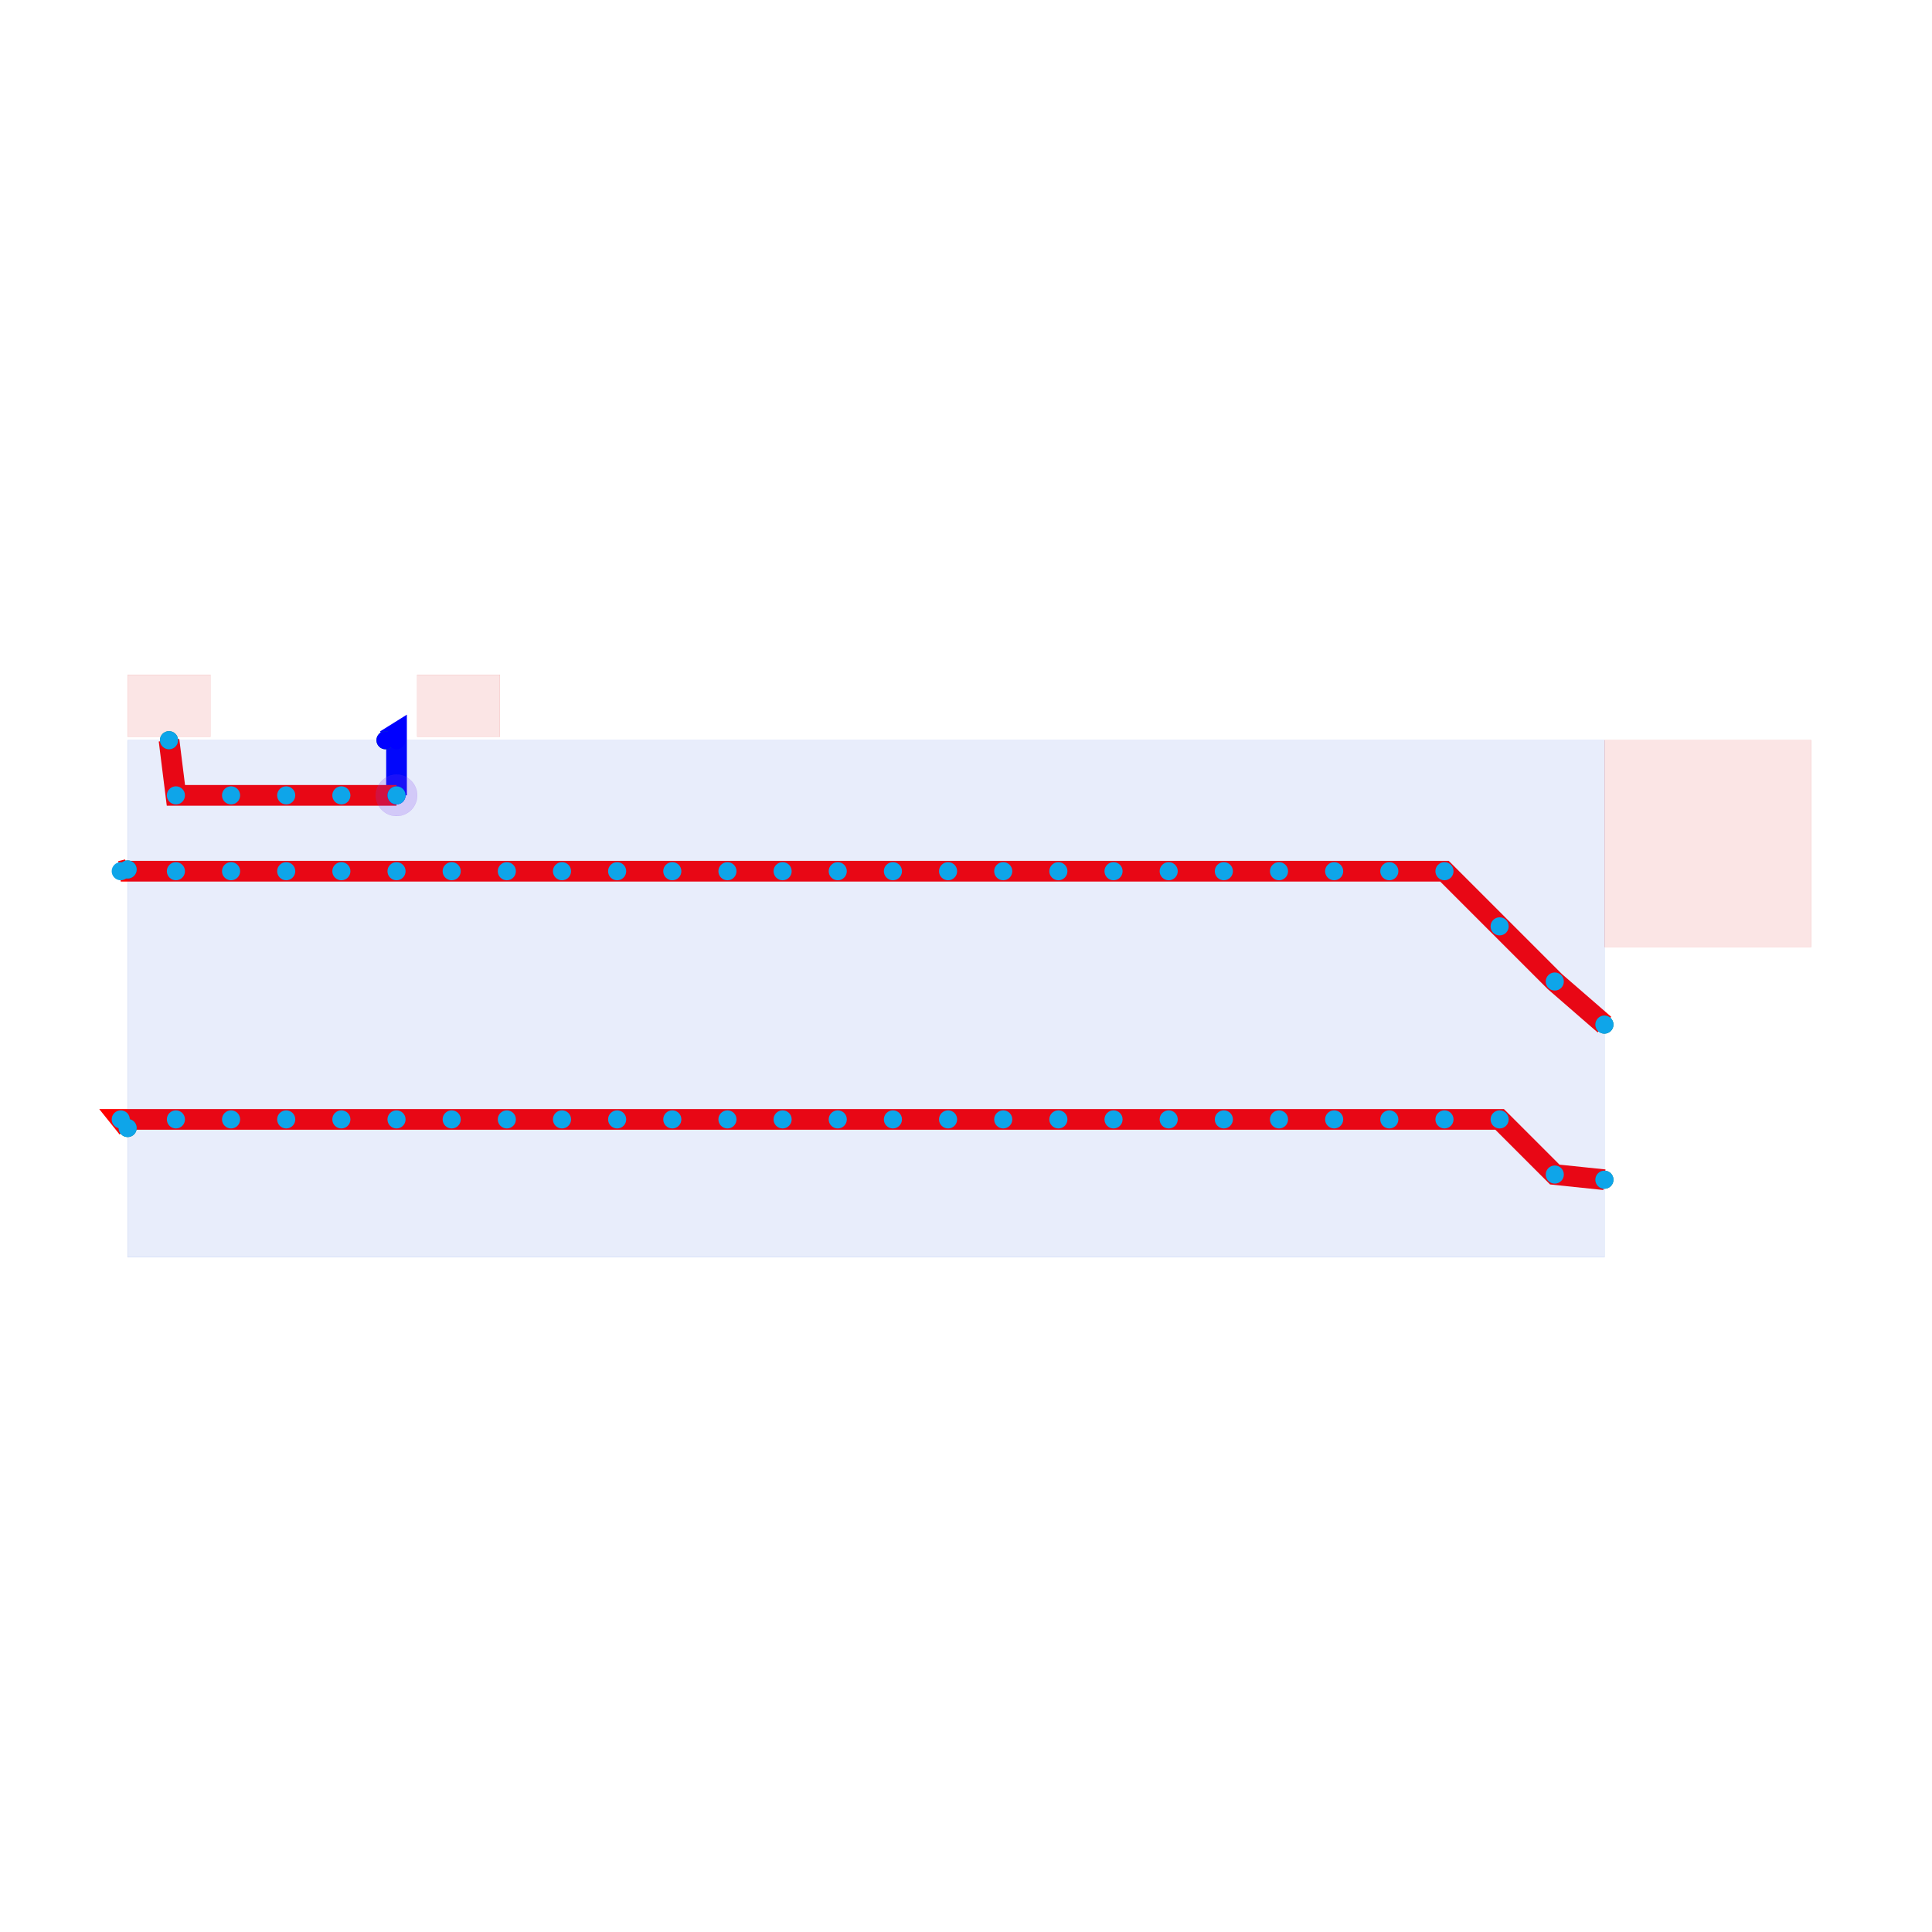
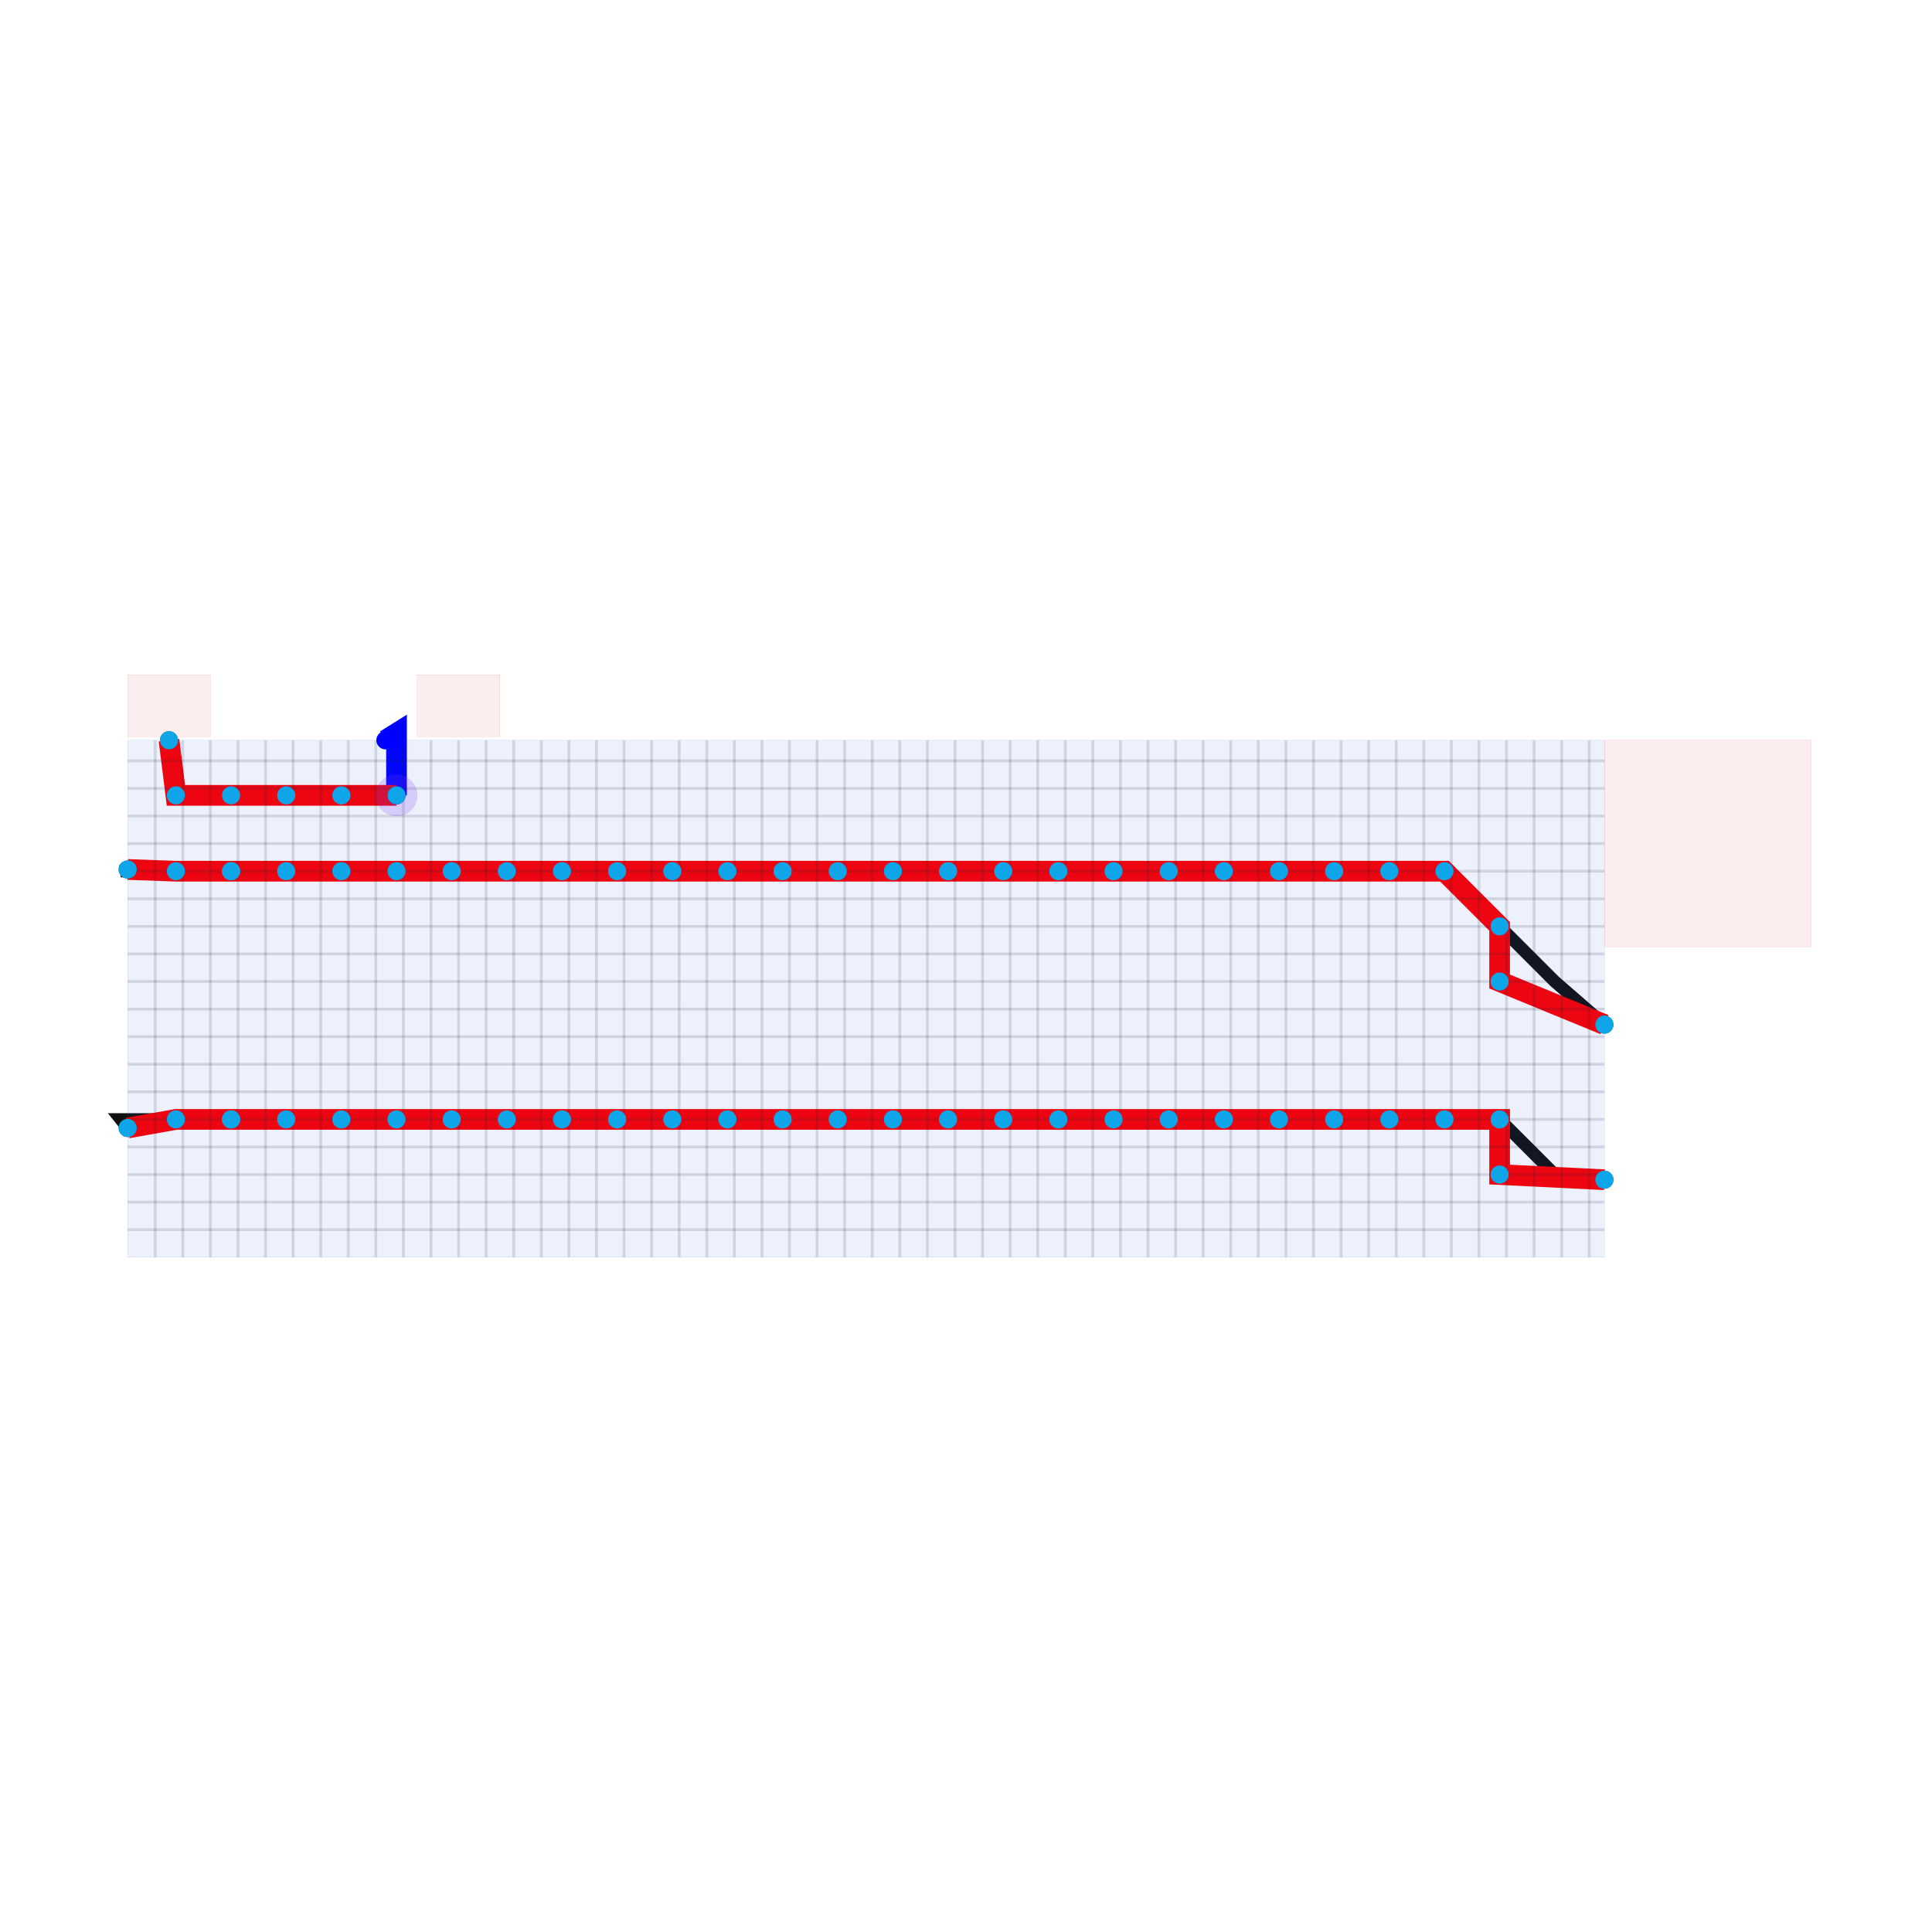
<svg xmlns="http://www.w3.org/2000/svg" width="640" height="640" viewBox="0 0 640 640">
  <rect width="100%" height="100%" fill="white" />
  <g>
+     <polyline data-points="-0.47999999999999954,-14.25 -0.4,-14.200000000000001 -0.4,-14.25 -0.4,-14.65" data-type="line" data-label="original:source_net_15" points="127.7,245.204 131.354,242.92 131.354,245.204 131.354,263.475" fill="none" stroke="#111111" stroke-width="4.111" />
+   </g>
+   <g>
+     <polyline data-points="-0.4,-14.65 -0.4,-14.65 -0.8,-14.65 -1.2000000000000002,-14.65 -1.6,-14.65 -2,-14.65 -2.05,-14.25" data-type="line" data-label="original:source_net_15" points="131.354,263.475 131.354,263.475 113.083,263.475 94.812,263.475 76.542,263.475 58.271,263.475 55.987,245.204" fill="none" stroke="#111111" stroke-width="4.111" />
+   </g>
+   <g>
+     <polyline data-points="-2.3499999999999996,-17.0625 -2.4000000000000004,-17 -2.0000000000000004,-17 -1.6000000000000005,-17 -1.2000000000000006,-17 -0.8000000000000006,-17 -0.4000000000000006,-17 -5.551115123125783e-16,-17 0.39999999999999947,-17 0.7999999999999995,-17 1.1999999999999995,-17 1.5999999999999996,-17 1.9999999999999996,-17 2.3999999999999995,-17 2.7999999999999994,-17 3.1999999999999993,-17 3.599999999999999,-17 3.999999999999999,-17 4.3999999999999995,-17 4.8,-17 5.2,-17 5.6000000000000005,-17 6.000000000000001,-17 6.400000000000001,-17 6.800000000000002,-17 7.200000000000002,-17 7.600000000000002,-17 8.000000000000002,-17.4 8.36,-17.4375" data-type="line" data-label="original:source_net_17_mst2" points="42.284,373.67 40,370.816 58.271,370.816 76.542,370.816 94.812,370.816 113.083,370.816 131.354,370.816 149.625,370.816 167.896,370.816 186.166,370.816 204.437,370.816 222.708,370.816 240.979,370.816 259.25,370.816 277.52,370.816 295.791,370.816 314.062,370.816 332.333,370.816 350.604,370.816 368.874,370.816 387.145,370.816 405.416,370.816 423.687,370.816 441.958,370.816 460.228,370.816 478.499,370.816 496.77,370.816 515.041,389.086 531.485,390.799" fill="none" stroke="#111111" stroke-width="4.111" />
+   </g>
+   <g>
+     <polyline data-points="-2.3499999999999996,-15.1875 -2.4000000000000004,-15.200000000000001 -2.0000000000000004,-15.200000000000001 -1.6000000000000005,-15.200000000000001 -1.2000000000000006,-15.200000000000001 -0.8000000000000006,-15.200000000000001 -0.4000000000000006,-15.200000000000001 -5.551115123125783e-16,-15.200000000000001 0.39999999999999947,-15.200000000000001 0.7999999999999995,-15.200000000000001 1.1999999999999995,-15.200000000000001 1.5999999999999996,-15.200000000000001 1.9999999999999996,-15.200000000000001 2.3999999999999995,-15.200000000000001 2.7999999999999994,-15.200000000000001 3.1999999999999993,-15.200000000000001 3.599999999999999,-15.200000000000001 3.999999999999999,-15.200000000000001 4.3999999999999995,-15.200000000000001 4.8,-15.200000000000001 5.2,-15.200000000000001 5.6000000000000005,-15.200000000000001 6.000000000000001,-15.200000000000001 6.400000000000001,-15.200000000000001 6.800000000000002,-15.200000000000001 7.200000000000002,-15.200000000000001 7.600000000000002,-15.600000000000001 8.000000000000002,-16 8.36,-16.3125" data-type="line" data-label="original:source_net_16_mst1" points="42.284,288.026 40,288.597 58.271,288.597 76.542,288.597 94.812,288.597 113.083,288.597 131.354,288.597 149.625,288.597 167.896,288.597 186.166,288.597 204.437,288.597 222.708,288.597 240.979,288.597 259.25,288.597 277.52,288.597 295.791,288.597 314.062,288.597 332.333,288.597 350.604,288.597 368.874,288.597 387.145,288.597 405.416,288.597 423.687,288.597 441.958,288.597 460.228,288.597 478.499,288.597 496.77,306.868 515.041,325.139 531.485,339.413" fill="none" stroke="#111111" stroke-width="4.111" />
+   </g>
+   <g>
    <polyline data-points="-0.47999999999999954,-14.25 -0.4,-14.200000000000001 -0.4,-14.25 -0.4,-14.65" data-type="line" data-label="source_net_15" points="127.7,245.204 131.354,242.92 131.354,245.204 131.354,263.475" fill="none" stroke="#0000FF" stroke-width="6.852" />
  </g>
  <g>
    <polyline data-points="-0.4,-14.65 -0.4,-14.65 -0.8,-14.65 -1.2000000000000002,-14.65 -1.6,-14.65 -2,-14.65 -2.05,-14.25" data-type="line" data-label="source_net_15" points="131.354,263.475 131.354,263.475 113.083,263.475 94.812,263.475 76.542,263.475 58.271,263.475 55.987,245.204" fill="none" stroke="#FF0000" stroke-width="6.852" />
  </g>
  <g>
-     <polyline data-points="-2.3499999999999996,-17.0625 -2.4000000000000004,-17 -2.0000000000000004,-17 -1.6000000000000005,-17 -1.2000000000000006,-17 -0.8000000000000006,-17 -0.4000000000000006,-17 -5.551115123125783e-16,-17 0.39999999999999947,-17 0.7999999999999995,-17 1.1999999999999995,-17 1.5999999999999996,-17 1.9999999999999996,-17 2.3999999999999995,-17 2.7999999999999994,-17 3.1999999999999993,-17 3.599999999999999,-17 3.999999999999999,-17 4.3999999999999995,-17 4.8,-17 5.2,-17 5.6000000000000005,-17 6.000000000000001,-17 6.400000000000001,-17 6.800000000000002,-17 7.200000000000002,-17 7.600000000000002,-17 8.000000000000002,-17.4 8.36,-17.4375" data-type="line" data-label="source_net_17_mst2" points="42.284,373.67 40,370.816 58.271,370.816 76.542,370.816 94.812,370.816 113.083,370.816 131.354,370.816 149.625,370.816 167.896,370.816 186.166,370.816 204.437,370.816 222.708,370.816 240.979,370.816 259.25,370.816 277.52,370.816 295.791,370.816 314.062,370.816 332.333,370.816 350.604,370.816 368.874,370.816 387.145,370.816 405.416,370.816 423.687,370.816 441.958,370.816 460.228,370.816 478.499,370.816 496.77,370.816 515.041,389.086 531.485,390.799" fill="none" stroke="#FF0000" stroke-width="6.852" />
-   </g>
-   <g>
-     <polyline data-points="-2.3499999999999996,-15.1875 -2.4000000000000004,-15.200000000000001 -2.0000000000000004,-15.200000000000001 -1.6000000000000005,-15.200000000000001 -1.2000000000000006,-15.200000000000001 -0.8000000000000006,-15.200000000000001 -0.4000000000000006,-15.200000000000001 -5.551115123125783e-16,-15.200000000000001 0.39999999999999947,-15.200000000000001 0.7999999999999995,-15.200000000000001 1.1999999999999995,-15.200000000000001 1.5999999999999996,-15.200000000000001 1.9999999999999996,-15.200000000000001 2.3999999999999995,-15.200000000000001 2.7999999999999994,-15.200000000000001 3.1999999999999993,-15.200000000000001 3.599999999999999,-15.200000000000001 3.999999999999999,-15.200000000000001 4.3999999999999995,-15.200000000000001 4.8,-15.200000000000001 5.2,-15.200000000000001 5.6000000000000005,-15.200000000000001 6.000000000000001,-15.200000000000001 6.400000000000001,-15.200000000000001 6.800000000000002,-15.200000000000001 7.200000000000002,-15.200000000000001 7.600000000000002,-15.600000000000001 8.000000000000002,-16 8.36,-16.3125" data-type="line" data-label="source_net_16_mst1" points="42.284,288.026 40,288.597 58.271,288.597 76.542,288.597 94.812,288.597 113.083,288.597 131.354,288.597 149.625,288.597 167.896,288.597 186.166,288.597 204.437,288.597 222.708,288.597 240.979,288.597 259.25,288.597 277.52,288.597 295.791,288.597 314.062,288.597 332.333,288.597 350.604,288.597 368.874,288.597 387.145,288.597 405.416,288.597 423.687,288.597 441.958,288.597 460.228,288.597 478.499,288.597 496.77,306.868 515.041,325.139 531.485,339.413" fill="none" stroke="#FF0000" stroke-width="6.852" />
-   </g>
-   <g>
-     <rect data-type="rect" data-label="cmn_37" data-x="3.005" data-y="-16.125" x="42.284" y="245.204" width="489.201" height="171.289" fill="rgba(29, 78, 216, 0.1)" stroke="#1d4ed8" stroke-width="0.022" />
-   </g>
-   <g>
-     <rect data-type="rect" data-label="obstacle:rect:0" data-x="0.050000000000000044" data-y="-14" x="138.206" y="223.507" width="27.406" height="20.555" fill="rgba(220, 38, 38, 0.12)" stroke="#dc2626" stroke-width="0.022" />
-   </g>
-   <g>
-     <rect data-type="rect" data-label="obstacle:rect:1" data-x="9.11" data-y="-15" x="531.485" y="245.204" width="68.515" height="68.515" fill="rgba(220, 38, 38, 0.12)" stroke="#dc2626" stroke-width="0.022" />
-   </g>
-   <g>
-     <rect data-type="rect" data-label="obstacle:rect:2" data-x="-2.05" data-y="-14" x="42.284" y="223.507" width="27.406" height="20.555" fill="rgba(220, 38, 38, 0.12)" stroke="#dc2626" stroke-width="0.022" />
+     <polyline data-points="-2.3499999999999996,-17.0625 -2.0000000000000004,-17 -1.6000000000000005,-17 -1.6000000000000005,-17 -1.2000000000000006,-17 -0.8000000000000006,-17 -0.4000000000000006,-17 -5.551115123125783e-16,-17 0.39999999999999947,-17 0.7999999999999995,-17 1.1999999999999995,-17 1.5999999999999996,-17 1.9999999999999996,-17 2.3999999999999995,-17 2.7999999999999994,-17 3.1999999999999993,-17 3.599999999999999,-17 3.999999999999999,-17 4.3999999999999995,-17 4.8,-17 5.2,-17 5.6000000000000005,-17 6.000000000000001,-17 6.400000000000001,-17 6.800000000000002,-17 7.200000000000002,-17 7.600000000000002,-17 7.600000000000001,-17.4 8.36,-17.4375" data-type="line" data-label="source_net_17_mst2" points="42.284,373.67 58.271,370.816 76.542,370.816 76.542,370.816 94.812,370.816 113.083,370.816 131.354,370.816 149.625,370.816 167.896,370.816 186.166,370.816 204.437,370.816 222.708,370.816 240.979,370.816 259.25,370.816 277.52,370.816 295.791,370.816 314.062,370.816 332.333,370.816 350.604,370.816 368.874,370.816 387.145,370.816 405.416,370.816 423.687,370.816 441.958,370.816 460.228,370.816 478.499,370.816 496.77,370.816 496.77,389.086 531.485,390.799" fill="none" stroke="#FF0000" stroke-width="6.852" />
+   </g>
+   <g>
+     <polyline data-points="-2.3499999999999996,-15.1875 -2.0000000000000004,-15.200000000000001 -1.6000000000000005,-15.200000000000001 -1.6000000000000005,-15.200000000000001 -1.2000000000000006,-15.200000000000001 -0.8000000000000006,-15.200000000000001 -0.4000000000000006,-15.200000000000001 -5.551115123125783e-16,-15.200000000000001 0.39999999999999947,-15.200000000000001 0.7999999999999995,-15.200000000000001 1.1999999999999995,-15.200000000000001 1.5999999999999996,-15.200000000000001 1.9999999999999996,-15.200000000000001 2.3999999999999995,-15.200000000000001 2.7999999999999994,-15.200000000000001 3.1999999999999993,-15.200000000000001 3.599999999999999,-15.200000000000001 3.999999999999999,-15.200000000000001 4.3999999999999995,-15.200000000000001 4.8,-15.200000000000001 5.2,-15.200000000000001 5.6000000000000005,-15.200000000000001 6.000000000000001,-15.200000000000001 6.400000000000001,-15.200000000000001 6.800000000000002,-15.200000000000001 7.200000000000002,-15.200000000000001 7.600000000000002,-15.600000000000001 7.600000000000001,-16 8.36,-16.3125" data-type="line" data-label="source_net_16_mst1" points="42.284,288.026 58.271,288.597 76.542,288.597 76.542,288.597 94.812,288.597 113.083,288.597 131.354,288.597 149.625,288.597 167.896,288.597 186.166,288.597 204.437,288.597 222.708,288.597 240.979,288.597 259.25,288.597 277.52,288.597 295.791,288.597 314.062,288.597 332.333,288.597 350.604,288.597 368.874,288.597 387.145,288.597 405.416,288.597 423.687,288.597 441.958,288.597 460.228,288.597 478.499,288.597 496.77,306.868 496.77,325.139 531.485,339.413" fill="none" stroke="#FF0000" stroke-width="6.852" />
+   </g>
+   <g>
+     <polyline data-points="-2.1499999999999995,-18 -2.1499999999999995,-14.25" data-type="line" data-label="grid:v" points="51.419,416.493 51.419,245.204" fill="none" stroke="rgba(15, 23, 42, 0.14)" stroke-width="0.914" />
+   </g>
+   <g>
+     <polyline data-points="-1.9499999999999995,-18 -1.9499999999999995,-14.25" data-type="line" data-label="grid:v" points="60.555,416.493 60.555,245.204" fill="none" stroke="rgba(15, 23, 42, 0.14)" stroke-width="0.914" />
+   </g>
+   <g>
+     <polyline data-points="-1.7499999999999996,-18 -1.7499999999999996,-14.25" data-type="line" data-label="grid:v" points="69.69,416.493 69.69,245.204" fill="none" stroke="rgba(15, 23, 42, 0.14)" stroke-width="0.914" />
+   </g>
+   <g>
+     <polyline data-points="-1.5499999999999996,-18 -1.5499999999999996,-14.25" data-type="line" data-label="grid:v" points="78.825,416.493 78.825,245.204" fill="none" stroke="rgba(15, 23, 42, 0.14)" stroke-width="0.914" />
+   </g>
+   <g>
+     <polyline data-points="-1.3499999999999996,-18 -1.3499999999999996,-14.25" data-type="line" data-label="grid:v" points="87.961,416.493 87.961,245.204" fill="none" stroke="rgba(15, 23, 42, 0.14)" stroke-width="0.914" />
+   </g>
+   <g>
+     <polyline data-points="-1.1499999999999997,-18 -1.1499999999999997,-14.25" data-type="line" data-label="grid:v" points="97.096,416.493 97.096,245.204" fill="none" stroke="rgba(15, 23, 42, 0.14)" stroke-width="0.914" />
+   </g>
+   <g>
+     <polyline data-points="-0.9499999999999997,-18 -0.9499999999999997,-14.25" data-type="line" data-label="grid:v" points="106.232,416.493 106.232,245.204" fill="none" stroke="rgba(15, 23, 42, 0.14)" stroke-width="0.914" />
+   </g>
+   <g>
+     <polyline data-points="-0.7499999999999998,-18 -0.7499999999999998,-14.25" data-type="line" data-label="grid:v" points="115.367,416.493 115.367,245.204" fill="none" stroke="rgba(15, 23, 42, 0.14)" stroke-width="0.914" />
+   </g>
+   <g>
+     <polyline data-points="-0.5499999999999998,-18 -0.5499999999999998,-14.25" data-type="line" data-label="grid:v" points="124.502,416.493 124.502,245.204" fill="none" stroke="rgba(15, 23, 42, 0.14)" stroke-width="0.914" />
+   </g>
+   <g>
+     <polyline data-points="-0.3499999999999998,-18 -0.3499999999999998,-14.25" data-type="line" data-label="grid:v" points="133.638,416.493 133.638,245.204" fill="none" stroke="rgba(15, 23, 42, 0.14)" stroke-width="0.914" />
+   </g>
+   <g>
+     <polyline data-points="-0.1499999999999998,-18 -0.1499999999999998,-14.25" data-type="line" data-label="grid:v" points="142.773,416.493 142.773,245.204" fill="none" stroke="rgba(15, 23, 42, 0.14)" stroke-width="0.914" />
+   </g>
+   <g>
+     <polyline data-points="0.05000000000000021,-18 0.05000000000000021,-14.25" data-type="line" data-label="grid:v" points="151.909,416.493 151.909,245.204" fill="none" stroke="rgba(15, 23, 42, 0.14)" stroke-width="0.914" />
+   </g>
+   <g>
+     <polyline data-points="0.2500000000000002,-18 0.2500000000000002,-14.25" data-type="line" data-label="grid:v" points="161.044,416.493 161.044,245.204" fill="none" stroke="rgba(15, 23, 42, 0.14)" stroke-width="0.914" />
+   </g>
+   <g>
+     <polyline data-points="0.45000000000000023,-18 0.45000000000000023,-14.25" data-type="line" data-label="grid:v" points="170.179,416.493 170.179,245.204" fill="none" stroke="rgba(15, 23, 42, 0.14)" stroke-width="0.914" />
+   </g>
+   <g>
+     <polyline data-points="0.6500000000000002,-18 0.6500000000000002,-14.25" data-type="line" data-label="grid:v" points="179.315,416.493 179.315,245.204" fill="none" stroke="rgba(15, 23, 42, 0.14)" stroke-width="0.914" />
+   </g>
+   <g>
+     <polyline data-points="0.8500000000000003,-18 0.8500000000000003,-14.25" data-type="line" data-label="grid:v" points="188.45,416.493 188.45,245.204" fill="none" stroke="rgba(15, 23, 42, 0.14)" stroke-width="0.914" />
+   </g>
+   <g>
+     <polyline data-points="1.0500000000000003,-18 1.0500000000000003,-14.25" data-type="line" data-label="grid:v" points="197.586,416.493 197.586,245.204" fill="none" stroke="rgba(15, 23, 42, 0.14)" stroke-width="0.914" />
+   </g>
+   <g>
+     <polyline data-points="1.2500000000000002,-18 1.2500000000000002,-14.25" data-type="line" data-label="grid:v" points="206.721,416.493 206.721,245.204" fill="none" stroke="rgba(15, 23, 42, 0.14)" stroke-width="0.914" />
+   </g>
+   <g>
+     <polyline data-points="1.4500000000000002,-18 1.4500000000000002,-14.25" data-type="line" data-label="grid:v" points="215.856,416.493 215.856,245.204" fill="none" stroke="rgba(15, 23, 42, 0.14)" stroke-width="0.914" />
+   </g>
+   <g>
+     <polyline data-points="1.6500000000000001,-18 1.6500000000000001,-14.25" data-type="line" data-label="grid:v" points="224.992,416.493 224.992,245.204" fill="none" stroke="rgba(15, 23, 42, 0.14)" stroke-width="0.914" />
+   </g>
+   <g>
+     <polyline data-points="1.85,-18 1.85,-14.25" data-type="line" data-label="grid:v" points="234.127,416.493 234.127,245.204" fill="none" stroke="rgba(15, 23, 42, 0.14)" stroke-width="0.914" />
+   </g>
+   <g>
+     <polyline data-points="2.0500000000000003,-18 2.0500000000000003,-14.25" data-type="line" data-label="grid:v" points="243.263,416.493 243.263,245.204" fill="none" stroke="rgba(15, 23, 42, 0.14)" stroke-width="0.914" />
+   </g>
+   <g>
+     <polyline data-points="2.2500000000000004,-18 2.2500000000000004,-14.25" data-type="line" data-label="grid:v" points="252.398,416.493 252.398,245.204" fill="none" stroke="rgba(15, 23, 42, 0.14)" stroke-width="0.914" />
+   </g>
+   <g>
+     <polyline data-points="2.4500000000000006,-18 2.4500000000000006,-14.25" data-type="line" data-label="grid:v" points="261.533,416.493 261.533,245.204" fill="none" stroke="rgba(15, 23, 42, 0.14)" stroke-width="0.914" />
+   </g>
+   <g>
+     <polyline data-points="2.650000000000001,-18 2.650000000000001,-14.25" data-type="line" data-label="grid:v" points="270.669,416.493 270.669,245.204" fill="none" stroke="rgba(15, 23, 42, 0.14)" stroke-width="0.914" />
+   </g>
+   <g>
+     <polyline data-points="2.850000000000001,-18 2.850000000000001,-14.25" data-type="line" data-label="grid:v" points="279.804,416.493 279.804,245.204" fill="none" stroke="rgba(15, 23, 42, 0.14)" stroke-width="0.914" />
+   </g>
+   <g>
+     <polyline data-points="3.050000000000001,-18 3.050000000000001,-14.25" data-type="line" data-label="grid:v" points="288.94,416.493 288.94,245.204" fill="none" stroke="rgba(15, 23, 42, 0.14)" stroke-width="0.914" />
+   </g>
+   <g>
+     <polyline data-points="3.2500000000000013,-18 3.2500000000000013,-14.25" data-type="line" data-label="grid:v" points="298.075,416.493 298.075,245.204" fill="none" stroke="rgba(15, 23, 42, 0.14)" stroke-width="0.914" />
+   </g>
+   <g>
+     <polyline data-points="3.4500000000000015,-18 3.4500000000000015,-14.25" data-type="line" data-label="grid:v" points="307.21,416.493 307.21,245.204" fill="none" stroke="rgba(15, 23, 42, 0.14)" stroke-width="0.914" />
+   </g>
+   <g>
+     <polyline data-points="3.6500000000000017,-18 3.6500000000000017,-14.25" data-type="line" data-label="grid:v" points="316.346,416.493 316.346,245.204" fill="none" stroke="rgba(15, 23, 42, 0.14)" stroke-width="0.914" />
+   </g>
+   <g>
+     <polyline data-points="3.850000000000002,-18 3.850000000000002,-14.25" data-type="line" data-label="grid:v" points="325.481,416.493 325.481,245.204" fill="none" stroke="rgba(15, 23, 42, 0.14)" stroke-width="0.914" />
+   </g>
+   <g>
+     <polyline data-points="4.050000000000002,-18 4.050000000000002,-14.25" data-type="line" data-label="grid:v" points="334.617,416.493 334.617,245.204" fill="none" stroke="rgba(15, 23, 42, 0.14)" stroke-width="0.914" />
+   </g>
+   <g>
+     <polyline data-points="4.250000000000002,-18 4.250000000000002,-14.25" data-type="line" data-label="grid:v" points="343.752,416.493 343.752,245.204" fill="none" stroke="rgba(15, 23, 42, 0.14)" stroke-width="0.914" />
+   </g>
+   <g>
+     <polyline data-points="4.450000000000002,-18 4.450000000000002,-14.25" data-type="line" data-label="grid:v" points="352.887,416.493 352.887,245.204" fill="none" stroke="rgba(15, 23, 42, 0.14)" stroke-width="0.914" />
+   </g>
+   <g>
+     <polyline data-points="4.650000000000002,-18 4.650000000000002,-14.25" data-type="line" data-label="grid:v" points="362.023,416.493 362.023,245.204" fill="none" stroke="rgba(15, 23, 42, 0.14)" stroke-width="0.914" />
+   </g>
+   <g>
+     <polyline data-points="4.850000000000002,-18 4.850000000000002,-14.25" data-type="line" data-label="grid:v" points="371.158,416.493 371.158,245.204" fill="none" stroke="rgba(15, 23, 42, 0.14)" stroke-width="0.914" />
+   </g>
+   <g>
+     <polyline data-points="5.0500000000000025,-18 5.0500000000000025,-14.25" data-type="line" data-label="grid:v" points="380.294,416.493 380.294,245.204" fill="none" stroke="rgba(15, 23, 42, 0.14)" stroke-width="0.914" />
+   </g>
+   <g>
+     <polyline data-points="5.250000000000003,-18 5.250000000000003,-14.25" data-type="line" data-label="grid:v" points="389.429,416.493 389.429,245.204" fill="none" stroke="rgba(15, 23, 42, 0.14)" stroke-width="0.914" />
+   </g>
+   <g>
+     <polyline data-points="5.450000000000003,-18 5.450000000000003,-14.25" data-type="line" data-label="grid:v" points="398.564,416.493 398.564,245.204" fill="none" stroke="rgba(15, 23, 42, 0.14)" stroke-width="0.914" />
+   </g>
+   <g>
+     <polyline data-points="5.650000000000003,-18 5.650000000000003,-14.25" data-type="line" data-label="grid:v" points="407.7,416.493 407.7,245.204" fill="none" stroke="rgba(15, 23, 42, 0.14)" stroke-width="0.914" />
+   </g>
+   <g>
+     <polyline data-points="5.850000000000003,-18 5.850000000000003,-14.25" data-type="line" data-label="grid:v" points="416.835,416.493 416.835,245.204" fill="none" stroke="rgba(15, 23, 42, 0.14)" stroke-width="0.914" />
+   </g>
+   <g>
+     <polyline data-points="6.050000000000003,-18 6.050000000000003,-14.25" data-type="line" data-label="grid:v" points="425.971,416.493 425.971,245.204" fill="none" stroke="rgba(15, 23, 42, 0.14)" stroke-width="0.914" />
+   </g>
+   <g>
+     <polyline data-points="6.2500000000000036,-18 6.2500000000000036,-14.25" data-type="line" data-label="grid:v" points="435.106,416.493 435.106,245.204" fill="none" stroke="rgba(15, 23, 42, 0.14)" stroke-width="0.914" />
+   </g>
+   <g>
+     <polyline data-points="6.450000000000004,-18 6.450000000000004,-14.25" data-type="line" data-label="grid:v" points="444.241,416.493 444.241,245.204" fill="none" stroke="rgba(15, 23, 42, 0.14)" stroke-width="0.914" />
+   </g>
+   <g>
+     <polyline data-points="6.650000000000004,-18 6.650000000000004,-14.25" data-type="line" data-label="grid:v" points="453.377,416.493 453.377,245.204" fill="none" stroke="rgba(15, 23, 42, 0.14)" stroke-width="0.914" />
+   </g>
+   <g>
+     <polyline data-points="6.850000000000004,-18 6.850000000000004,-14.25" data-type="line" data-label="grid:v" points="462.512,416.493 462.512,245.204" fill="none" stroke="rgba(15, 23, 42, 0.14)" stroke-width="0.914" />
+   </g>
+   <g>
+     <polyline data-points="7.050000000000004,-18 7.050000000000004,-14.25" data-type="line" data-label="grid:v" points="471.648,416.493 471.648,245.204" fill="none" stroke="rgba(15, 23, 42, 0.14)" stroke-width="0.914" />
+   </g>
+   <g>
+     <polyline data-points="7.250000000000004,-18 7.250000000000004,-14.25" data-type="line" data-label="grid:v" points="480.783,416.493 480.783,245.204" fill="none" stroke="rgba(15, 23, 42, 0.14)" stroke-width="0.914" />
+   </g>
+   <g>
+     <polyline data-points="7.450000000000005,-18 7.450000000000005,-14.25" data-type="line" data-label="grid:v" points="489.918,416.493 489.918,245.204" fill="none" stroke="rgba(15, 23, 42, 0.14)" stroke-width="0.914" />
+   </g>
+   <g>
+     <polyline data-points="7.650000000000005,-18 7.650000000000005,-14.25" data-type="line" data-label="grid:v" points="499.054,416.493 499.054,245.204" fill="none" stroke="rgba(15, 23, 42, 0.14)" stroke-width="0.914" />
+   </g>
+   <g>
+     <polyline data-points="7.850000000000005,-18 7.850000000000005,-14.25" data-type="line" data-label="grid:v" points="508.189,416.493 508.189,245.204" fill="none" stroke="rgba(15, 23, 42, 0.14)" stroke-width="0.914" />
+   </g>
+   <g>
+     <polyline data-points="8.050000000000004,-18 8.050000000000004,-14.25" data-type="line" data-label="grid:v" points="517.325,416.493 517.325,245.204" fill="none" stroke="rgba(15, 23, 42, 0.14)" stroke-width="0.914" />
+   </g>
+   <g>
+     <polyline data-points="8.250000000000004,-18 8.250000000000004,-14.25" data-type="line" data-label="grid:v" points="526.46,416.493 526.46,245.204" fill="none" stroke="rgba(15, 23, 42, 0.14)" stroke-width="0.914" />
+   </g>
+   <g>
+     <polyline data-points="-2.3499999999999996,-17.8 8.36,-17.8" data-type="line" data-label="grid:h" points="42.284,407.357 531.485,407.357" fill="none" stroke="rgba(15, 23, 42, 0.14)" stroke-width="0.914" />
+   </g>
+   <g>
+     <polyline data-points="-2.3499999999999996,-17.6 8.36,-17.6" data-type="line" data-label="grid:h" points="42.284,398.222 531.485,398.222" fill="none" stroke="rgba(15, 23, 42, 0.14)" stroke-width="0.914" />
+   </g>
+   <g>
+     <polyline data-points="-2.3499999999999996,-17.400000000000002 8.36,-17.400000000000002" data-type="line" data-label="grid:h" points="42.284,389.086 531.485,389.086" fill="none" stroke="rgba(15, 23, 42, 0.14)" stroke-width="0.914" />
+   </g>
+   <g>
+     <polyline data-points="-2.3499999999999996,-17.200000000000003 8.36,-17.200000000000003" data-type="line" data-label="grid:h" points="42.284,379.951 531.485,379.951" fill="none" stroke="rgba(15, 23, 42, 0.14)" stroke-width="0.914" />
+   </g>
+   <g>
+     <polyline data-points="-2.3499999999999996,-17.000000000000004 8.36,-17.000000000000004" data-type="line" data-label="grid:h" points="42.284,370.816 531.485,370.816" fill="none" stroke="rgba(15, 23, 42, 0.14)" stroke-width="0.914" />
+   </g>
+   <g>
+     <polyline data-points="-2.3499999999999996,-16.800000000000004 8.36,-16.800000000000004" data-type="line" data-label="grid:h" points="42.284,361.68 531.485,361.68" fill="none" stroke="rgba(15, 23, 42, 0.14)" stroke-width="0.914" />
+   </g>
+   <g>
+     <polyline data-points="-2.3499999999999996,-16.600000000000005 8.36,-16.600000000000005" data-type="line" data-label="grid:h" points="42.284,352.545 531.485,352.545" fill="none" stroke="rgba(15, 23, 42, 0.14)" stroke-width="0.914" />
+   </g>
+   <g>
+     <polyline data-points="-2.3499999999999996,-16.400000000000006 8.36,-16.400000000000006" data-type="line" data-label="grid:h" points="42.284,343.409 531.485,343.409" fill="none" stroke="rgba(15, 23, 42, 0.14)" stroke-width="0.914" />
+   </g>
+   <g>
+     <polyline data-points="-2.3499999999999996,-16.200000000000006 8.36,-16.200000000000006" data-type="line" data-label="grid:h" points="42.284,334.274 531.485,334.274" fill="none" stroke="rgba(15, 23, 42, 0.14)" stroke-width="0.914" />
+   </g>
+   <g>
+     <polyline data-points="-2.3499999999999996,-16.000000000000007 8.36,-16.000000000000007" data-type="line" data-label="grid:h" points="42.284,325.139 531.485,325.139" fill="none" stroke="rgba(15, 23, 42, 0.14)" stroke-width="0.914" />
+   </g>
+   <g>
+     <polyline data-points="-2.3499999999999996,-15.800000000000008 8.36,-15.800000000000008" data-type="line" data-label="grid:h" points="42.284,316.003 531.485,316.003" fill="none" stroke="rgba(15, 23, 42, 0.14)" stroke-width="0.914" />
+   </g>
+   <g>
+     <polyline data-points="-2.3499999999999996,-15.600000000000009 8.36,-15.600000000000009" data-type="line" data-label="grid:h" points="42.284,306.868 531.485,306.868" fill="none" stroke="rgba(15, 23, 42, 0.14)" stroke-width="0.914" />
+   </g>
+   <g>
+     <polyline data-points="-2.3499999999999996,-15.40000000000001 8.36,-15.40000000000001" data-type="line" data-label="grid:h" points="42.284,297.732 531.485,297.732" fill="none" stroke="rgba(15, 23, 42, 0.14)" stroke-width="0.914" />
+   </g>
+   <g>
+     <polyline data-points="-2.3499999999999996,-15.20000000000001 8.36,-15.20000000000001" data-type="line" data-label="grid:h" points="42.284,288.597 531.485,288.597" fill="none" stroke="rgba(15, 23, 42, 0.14)" stroke-width="0.914" />
+   </g>
+   <g>
+     <polyline data-points="-2.3499999999999996,-15.00000000000001 8.36,-15.00000000000001" data-type="line" data-label="grid:h" points="42.284,279.462 531.485,279.462" fill="none" stroke="rgba(15, 23, 42, 0.14)" stroke-width="0.914" />
+   </g>
+   <g>
+     <polyline data-points="-2.3499999999999996,-14.800000000000011 8.36,-14.800000000000011" data-type="line" data-label="grid:h" points="42.284,270.326 531.485,270.326" fill="none" stroke="rgba(15, 23, 42, 0.14)" stroke-width="0.914" />
+   </g>
+   <g>
+     <polyline data-points="-2.3499999999999996,-14.600000000000012 8.36,-14.600000000000012" data-type="line" data-label="grid:h" points="42.284,261.191 531.485,261.191" fill="none" stroke="rgba(15, 23, 42, 0.14)" stroke-width="0.914" />
+   </g>
+   <g>
+     <polyline data-points="-2.3499999999999996,-14.400000000000013 8.36,-14.400000000000013" data-type="line" data-label="grid:h" points="42.284,252.055 531.485,252.055" fill="none" stroke="rgba(15, 23, 42, 0.14)" stroke-width="0.914" />
+   </g>
+   <g>
+     <rect data-type="rect" data-label="cmn_37" data-x="3.005" data-y="-16.125" x="42.284" y="245.204" width="489.201" height="171.289" fill="rgba(29, 78, 216, 0.08)" stroke="#1d4ed8" stroke-width="0.022" />
+   </g>
+   <g>
+     <rect data-type="rect" data-label="obstacle:rect:0" data-x="0.050000000000000044" data-y="-14" x="138.206" y="223.507" width="27.406" height="20.555" fill="rgba(220, 38, 38, 0.08)" stroke="#dc2626" stroke-width="0.022" />
+   </g>
+   <g>
+     <rect data-type="rect" data-label="obstacle:rect:1" data-x="9.11" data-y="-15" x="531.485" y="245.204" width="68.515" height="68.515" fill="rgba(220, 38, 38, 0.08)" stroke="#dc2626" stroke-width="0.022" />
+   </g>
+   <g>
+     <rect data-type="rect" data-label="obstacle:rect:2" data-x="-2.05" data-y="-14" x="42.284" y="223.507" width="27.406" height="20.555" fill="rgba(220, 38, 38, 0.08)" stroke="#dc2626" stroke-width="0.022" />
  </g>
  <circle data-type="circle" data-label="" data-x="-0.4" data-y="-14.65" cx="131.354" cy="263.475" r="6.852" fill="rgba(124, 58, 237, 0.2)" stroke="#7c3aed" stroke-width="0.022" />
  <g>
    <circle data-type="point" data-label="source_net_16_mst1" data-x="-2.3499999999999996" data-y="-15.1875" cx="42.284" cy="288.026" r="3" fill="#0f766e" />
  </g>
  <g>
    <circle data-type="point" data-label="source_net_16_mst1" data-x="8.36" data-y="-16.3125" cx="531.485" cy="339.413" r="3" fill="#0f766e" />
  </g>
  <g>
    <circle data-type="point" data-label="source_net_17_mst2" data-x="-2.3499999999999996" data-y="-17.0625" cx="42.284" cy="373.67" r="3" fill="#0f766e" />
  </g>
  <g>
    <circle data-type="point" data-label="source_net_17_mst2" data-x="8.36" data-y="-17.4375" cx="531.485" cy="390.799" r="3" fill="#0f766e" />
  </g>
  <g>
    <circle data-type="point" data-label="source_net_15" data-x="-0.47999999999999954" data-y="-14.25" cx="127.7" cy="245.204" r="3" fill="#0f766e" />
  </g>
  <g>
    <circle data-type="point" data-label="source_net_15" data-x="-2.05" data-y="-14.25" cx="55.987" cy="245.204" r="3" fill="#0f766e" />
  </g>
  <g>
    <circle data-type="point" data-label="" data-x="-0.47999999999999954" data-y="-14.25" cx="127.7" cy="245.204" r="3" fill="#0000FF" />
  </g>
  <g>
    <circle data-type="point" data-label="" data-x="-0.4" data-y="-14.200000000000001" cx="131.354" cy="242.92" r="3" fill="#0000FF" />
  </g>
  <g>
    <circle data-type="point" data-label="" data-x="-0.4" data-y="-14.25" cx="131.354" cy="245.204" r="3" fill="#0000FF" />
  </g>
  <g>
    <circle data-type="point" data-label="" data-x="-0.4" data-y="-14.65" cx="131.354" cy="263.475" r="3" fill="#0000FF" />
  </g>
  <g>
    <circle data-type="point" data-label="" data-x="-0.4" data-y="-14.65" cx="131.354" cy="263.475" r="3" fill="#0ea5e9" />
  </g>
  <g>
    <circle data-type="point" data-label="" data-x="-0.8" data-y="-14.65" cx="113.083" cy="263.475" r="3" fill="#0ea5e9" />
  </g>
  <g>
    <circle data-type="point" data-label="" data-x="-1.2000000000000002" data-y="-14.65" cx="94.812" cy="263.475" r="3" fill="#0ea5e9" />
  </g>
  <g>
    <circle data-type="point" data-label="" data-x="-1.6" data-y="-14.65" cx="76.542" cy="263.475" r="3" fill="#0ea5e9" />
  </g>
  <g>
    <circle data-type="point" data-label="" data-x="-2" data-y="-14.65" cx="58.271" cy="263.475" r="3" fill="#0ea5e9" />
  </g>
  <g>
    <circle data-type="point" data-label="" data-x="-2.05" data-y="-14.25" cx="55.987" cy="245.204" r="3" fill="#0ea5e9" />
  </g>
  <g>
    <circle data-type="point" data-label="" data-x="-2.3499999999999996" data-y="-17.0625" cx="42.284" cy="373.67" r="3" fill="#0ea5e9" />
  </g>
  <g>
-     <circle data-type="point" data-label="" data-x="-2.4000000000000004" data-y="-17" cx="40" cy="370.816" r="3" fill="#0ea5e9" />
-   </g>
-   <g>
    <circle data-type="point" data-label="" data-x="-2.0000000000000004" data-y="-17" cx="58.271" cy="370.816" r="3" fill="#0ea5e9" />
  </g>
  <g>
    <circle data-type="point" data-label="" data-x="-1.6000000000000005" data-y="-17" cx="76.542" cy="370.816" r="3" fill="#0ea5e9" />
  </g>
  <g>
+     <circle data-type="point" data-label="" data-x="-1.6000000000000005" data-y="-17" cx="76.542" cy="370.816" r="3" fill="#0ea5e9" />
+   </g>
+   <g>
    <circle data-type="point" data-label="" data-x="-1.2000000000000006" data-y="-17" cx="94.812" cy="370.816" r="3" fill="#0ea5e9" />
  </g>
  <g>
    <circle data-type="point" data-label="" data-x="-0.8000000000000006" data-y="-17" cx="113.083" cy="370.816" r="3" fill="#0ea5e9" />
  </g>
  <g>
    <circle data-type="point" data-label="" data-x="-0.4000000000000006" data-y="-17" cx="131.354" cy="370.816" r="3" fill="#0ea5e9" />
  </g>
  <g>
    <circle data-type="point" data-label="" data-x="-5.551115123125783e-16" data-y="-17" cx="149.625" cy="370.816" r="3" fill="#0ea5e9" />
  </g>
  <g>
    <circle data-type="point" data-label="" data-x="0.39999999999999947" data-y="-17" cx="167.896" cy="370.816" r="3" fill="#0ea5e9" />
  </g>
  <g>
    <circle data-type="point" data-label="" data-x="0.7999999999999995" data-y="-17" cx="186.166" cy="370.816" r="3" fill="#0ea5e9" />
  </g>
  <g>
    <circle data-type="point" data-label="" data-x="1.1999999999999995" data-y="-17" cx="204.437" cy="370.816" r="3" fill="#0ea5e9" />
  </g>
  <g>
    <circle data-type="point" data-label="" data-x="1.5999999999999996" data-y="-17" cx="222.708" cy="370.816" r="3" fill="#0ea5e9" />
  </g>
  <g>
    <circle data-type="point" data-label="" data-x="1.9999999999999996" data-y="-17" cx="240.979" cy="370.816" r="3" fill="#0ea5e9" />
  </g>
  <g>
    <circle data-type="point" data-label="" data-x="2.3999999999999995" data-y="-17" cx="259.25" cy="370.816" r="3" fill="#0ea5e9" />
  </g>
  <g>
    <circle data-type="point" data-label="" data-x="2.7999999999999994" data-y="-17" cx="277.52" cy="370.816" r="3" fill="#0ea5e9" />
  </g>
  <g>
    <circle data-type="point" data-label="" data-x="3.1999999999999993" data-y="-17" cx="295.791" cy="370.816" r="3" fill="#0ea5e9" />
  </g>
  <g>
    <circle data-type="point" data-label="" data-x="3.599999999999999" data-y="-17" cx="314.062" cy="370.816" r="3" fill="#0ea5e9" />
  </g>
  <g>
    <circle data-type="point" data-label="" data-x="3.999999999999999" data-y="-17" cx="332.333" cy="370.816" r="3" fill="#0ea5e9" />
  </g>
  <g>
    <circle data-type="point" data-label="" data-x="4.3999999999999995" data-y="-17" cx="350.604" cy="370.816" r="3" fill="#0ea5e9" />
  </g>
  <g>
    <circle data-type="point" data-label="" data-x="4.8" data-y="-17" cx="368.874" cy="370.816" r="3" fill="#0ea5e9" />
  </g>
  <g>
    <circle data-type="point" data-label="" data-x="5.2" data-y="-17" cx="387.145" cy="370.816" r="3" fill="#0ea5e9" />
  </g>
  <g>
    <circle data-type="point" data-label="" data-x="5.6000000000000005" data-y="-17" cx="405.416" cy="370.816" r="3" fill="#0ea5e9" />
  </g>
  <g>
    <circle data-type="point" data-label="" data-x="6.000000000000001" data-y="-17" cx="423.687" cy="370.816" r="3" fill="#0ea5e9" />
  </g>
  <g>
    <circle data-type="point" data-label="" data-x="6.400000000000001" data-y="-17" cx="441.958" cy="370.816" r="3" fill="#0ea5e9" />
  </g>
  <g>
    <circle data-type="point" data-label="" data-x="6.800000000000002" data-y="-17" cx="460.228" cy="370.816" r="3" fill="#0ea5e9" />
  </g>
  <g>
    <circle data-type="point" data-label="" data-x="7.200000000000002" data-y="-17" cx="478.499" cy="370.816" r="3" fill="#0ea5e9" />
  </g>
  <g>
    <circle data-type="point" data-label="" data-x="7.600000000000002" data-y="-17" cx="496.77" cy="370.816" r="3" fill="#0ea5e9" />
  </g>
  <g>
-     <circle data-type="point" data-label="" data-x="8.000000000000002" data-y="-17.4" cx="515.041" cy="389.086" r="3" fill="#0ea5e9" />
+     <circle data-type="point" data-label="" data-x="7.600000000000001" data-y="-17.4" cx="496.77" cy="389.086" r="3" fill="#0ea5e9" />
  </g>
  <g>
    <circle data-type="point" data-label="" data-x="8.36" data-y="-17.4375" cx="531.485" cy="390.799" r="3" fill="#0ea5e9" />
  </g>
  <g>
    <circle data-type="point" data-label="" data-x="-2.3499999999999996" data-y="-15.1875" cx="42.284" cy="288.026" r="3" fill="#0ea5e9" />
  </g>
  <g>
-     <circle data-type="point" data-label="" data-x="-2.4000000000000004" data-y="-15.200000000000001" cx="40" cy="288.597" r="3" fill="#0ea5e9" />
-   </g>
-   <g>
    <circle data-type="point" data-label="" data-x="-2.0000000000000004" data-y="-15.200000000000001" cx="58.271" cy="288.597" r="3" fill="#0ea5e9" />
  </g>
  <g>
    <circle data-type="point" data-label="" data-x="-1.6000000000000005" data-y="-15.200000000000001" cx="76.542" cy="288.597" r="3" fill="#0ea5e9" />
  </g>
  <g>
+     <circle data-type="point" data-label="" data-x="-1.6000000000000005" data-y="-15.200000000000001" cx="76.542" cy="288.597" r="3" fill="#0ea5e9" />
+   </g>
+   <g>
    <circle data-type="point" data-label="" data-x="-1.2000000000000006" data-y="-15.200000000000001" cx="94.812" cy="288.597" r="3" fill="#0ea5e9" />
  </g>
  <g>
    <circle data-type="point" data-label="" data-x="-0.8000000000000006" data-y="-15.200000000000001" cx="113.083" cy="288.597" r="3" fill="#0ea5e9" />
  </g>
  <g>
    <circle data-type="point" data-label="" data-x="-0.4000000000000006" data-y="-15.200000000000001" cx="131.354" cy="288.597" r="3" fill="#0ea5e9" />
  </g>
  <g>
    <circle data-type="point" data-label="" data-x="-5.551115123125783e-16" data-y="-15.200000000000001" cx="149.625" cy="288.597" r="3" fill="#0ea5e9" />
  </g>
  <g>
    <circle data-type="point" data-label="" data-x="0.39999999999999947" data-y="-15.200000000000001" cx="167.896" cy="288.597" r="3" fill="#0ea5e9" />
  </g>
  <g>
    <circle data-type="point" data-label="" data-x="0.7999999999999995" data-y="-15.200000000000001" cx="186.166" cy="288.597" r="3" fill="#0ea5e9" />
  </g>
  <g>
    <circle data-type="point" data-label="" data-x="1.1999999999999995" data-y="-15.200000000000001" cx="204.437" cy="288.597" r="3" fill="#0ea5e9" />
  </g>
  <g>
    <circle data-type="point" data-label="" data-x="1.5999999999999996" data-y="-15.200000000000001" cx="222.708" cy="288.597" r="3" fill="#0ea5e9" />
  </g>
  <g>
    <circle data-type="point" data-label="" data-x="1.9999999999999996" data-y="-15.200000000000001" cx="240.979" cy="288.597" r="3" fill="#0ea5e9" />
  </g>
  <g>
    <circle data-type="point" data-label="" data-x="2.3999999999999995" data-y="-15.200000000000001" cx="259.25" cy="288.597" r="3" fill="#0ea5e9" />
  </g>
  <g>
    <circle data-type="point" data-label="" data-x="2.7999999999999994" data-y="-15.200000000000001" cx="277.52" cy="288.597" r="3" fill="#0ea5e9" />
  </g>
  <g>
    <circle data-type="point" data-label="" data-x="3.1999999999999993" data-y="-15.200000000000001" cx="295.791" cy="288.597" r="3" fill="#0ea5e9" />
  </g>
  <g>
    <circle data-type="point" data-label="" data-x="3.599999999999999" data-y="-15.200000000000001" cx="314.062" cy="288.597" r="3" fill="#0ea5e9" />
  </g>
  <g>
    <circle data-type="point" data-label="" data-x="3.999999999999999" data-y="-15.200000000000001" cx="332.333" cy="288.597" r="3" fill="#0ea5e9" />
  </g>
  <g>
    <circle data-type="point" data-label="" data-x="4.3999999999999995" data-y="-15.200000000000001" cx="350.604" cy="288.597" r="3" fill="#0ea5e9" />
  </g>
  <g>
    <circle data-type="point" data-label="" data-x="4.8" data-y="-15.200000000000001" cx="368.874" cy="288.597" r="3" fill="#0ea5e9" />
  </g>
  <g>
    <circle data-type="point" data-label="" data-x="5.2" data-y="-15.200000000000001" cx="387.145" cy="288.597" r="3" fill="#0ea5e9" />
  </g>
  <g>
    <circle data-type="point" data-label="" data-x="5.6000000000000005" data-y="-15.200000000000001" cx="405.416" cy="288.597" r="3" fill="#0ea5e9" />
  </g>
  <g>
    <circle data-type="point" data-label="" data-x="6.000000000000001" data-y="-15.200000000000001" cx="423.687" cy="288.597" r="3" fill="#0ea5e9" />
  </g>
  <g>
    <circle data-type="point" data-label="" data-x="6.400000000000001" data-y="-15.200000000000001" cx="441.958" cy="288.597" r="3" fill="#0ea5e9" />
  </g>
  <g>
    <circle data-type="point" data-label="" data-x="6.800000000000002" data-y="-15.200000000000001" cx="460.228" cy="288.597" r="3" fill="#0ea5e9" />
  </g>
  <g>
    <circle data-type="point" data-label="" data-x="7.200000000000002" data-y="-15.200000000000001" cx="478.499" cy="288.597" r="3" fill="#0ea5e9" />
  </g>
  <g>
    <circle data-type="point" data-label="" data-x="7.600000000000002" data-y="-15.600000000000001" cx="496.77" cy="306.868" r="3" fill="#0ea5e9" />
  </g>
  <g>
-     <circle data-type="point" data-label="" data-x="8.000000000000002" data-y="-16" cx="515.041" cy="325.139" r="3" fill="#0ea5e9" />
+     <circle data-type="point" data-label="" data-x="7.600000000000001" data-y="-16" cx="496.77" cy="325.139" r="3" fill="#0ea5e9" />
  </g>
  <g>
    <circle data-type="point" data-label="" data-x="8.36" data-y="-16.3125" cx="531.485" cy="339.413" r="3" fill="#0ea5e9" />
  </g>
  <g id="crosshair" style="display: none">
    <line id="crosshair-h" y1="0" y2="640" stroke="#666" stroke-width="0.5" />
    <line id="crosshair-v" x1="0" x2="640" stroke="#666" stroke-width="0.5" />
    <text id="coordinates" font-family="monospace" font-size="12" fill="#666" />
  </g>
</svg>
